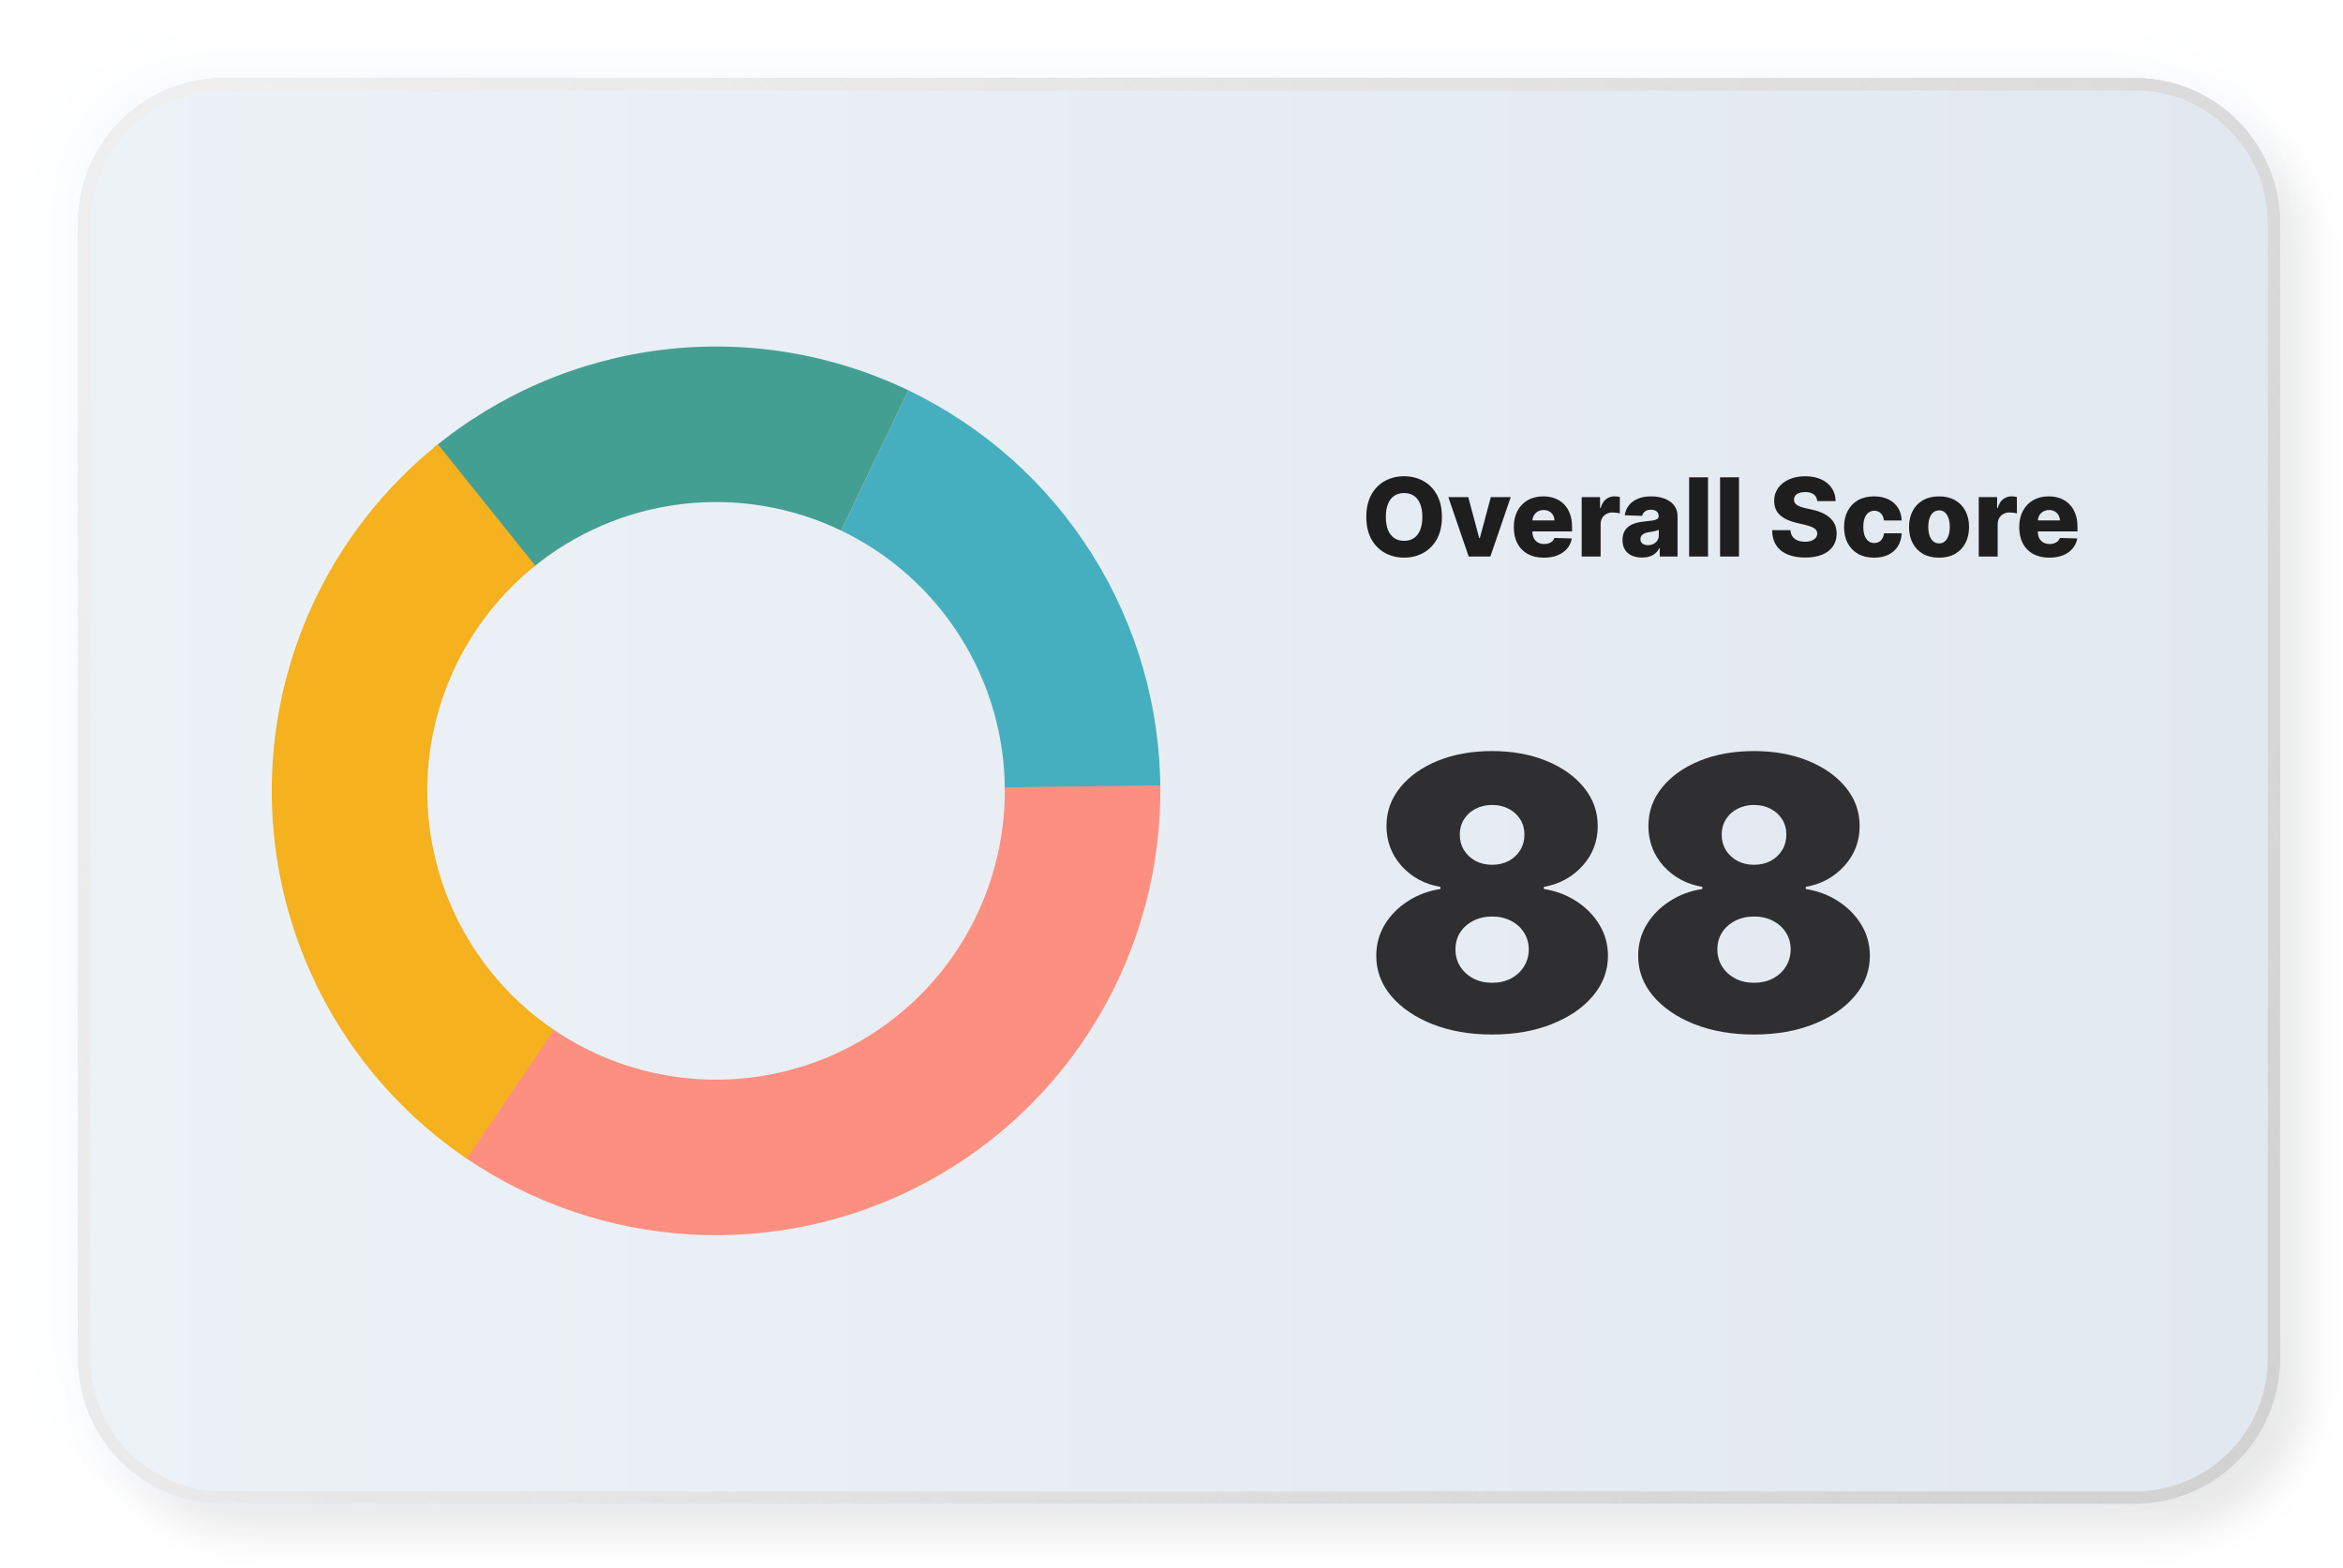
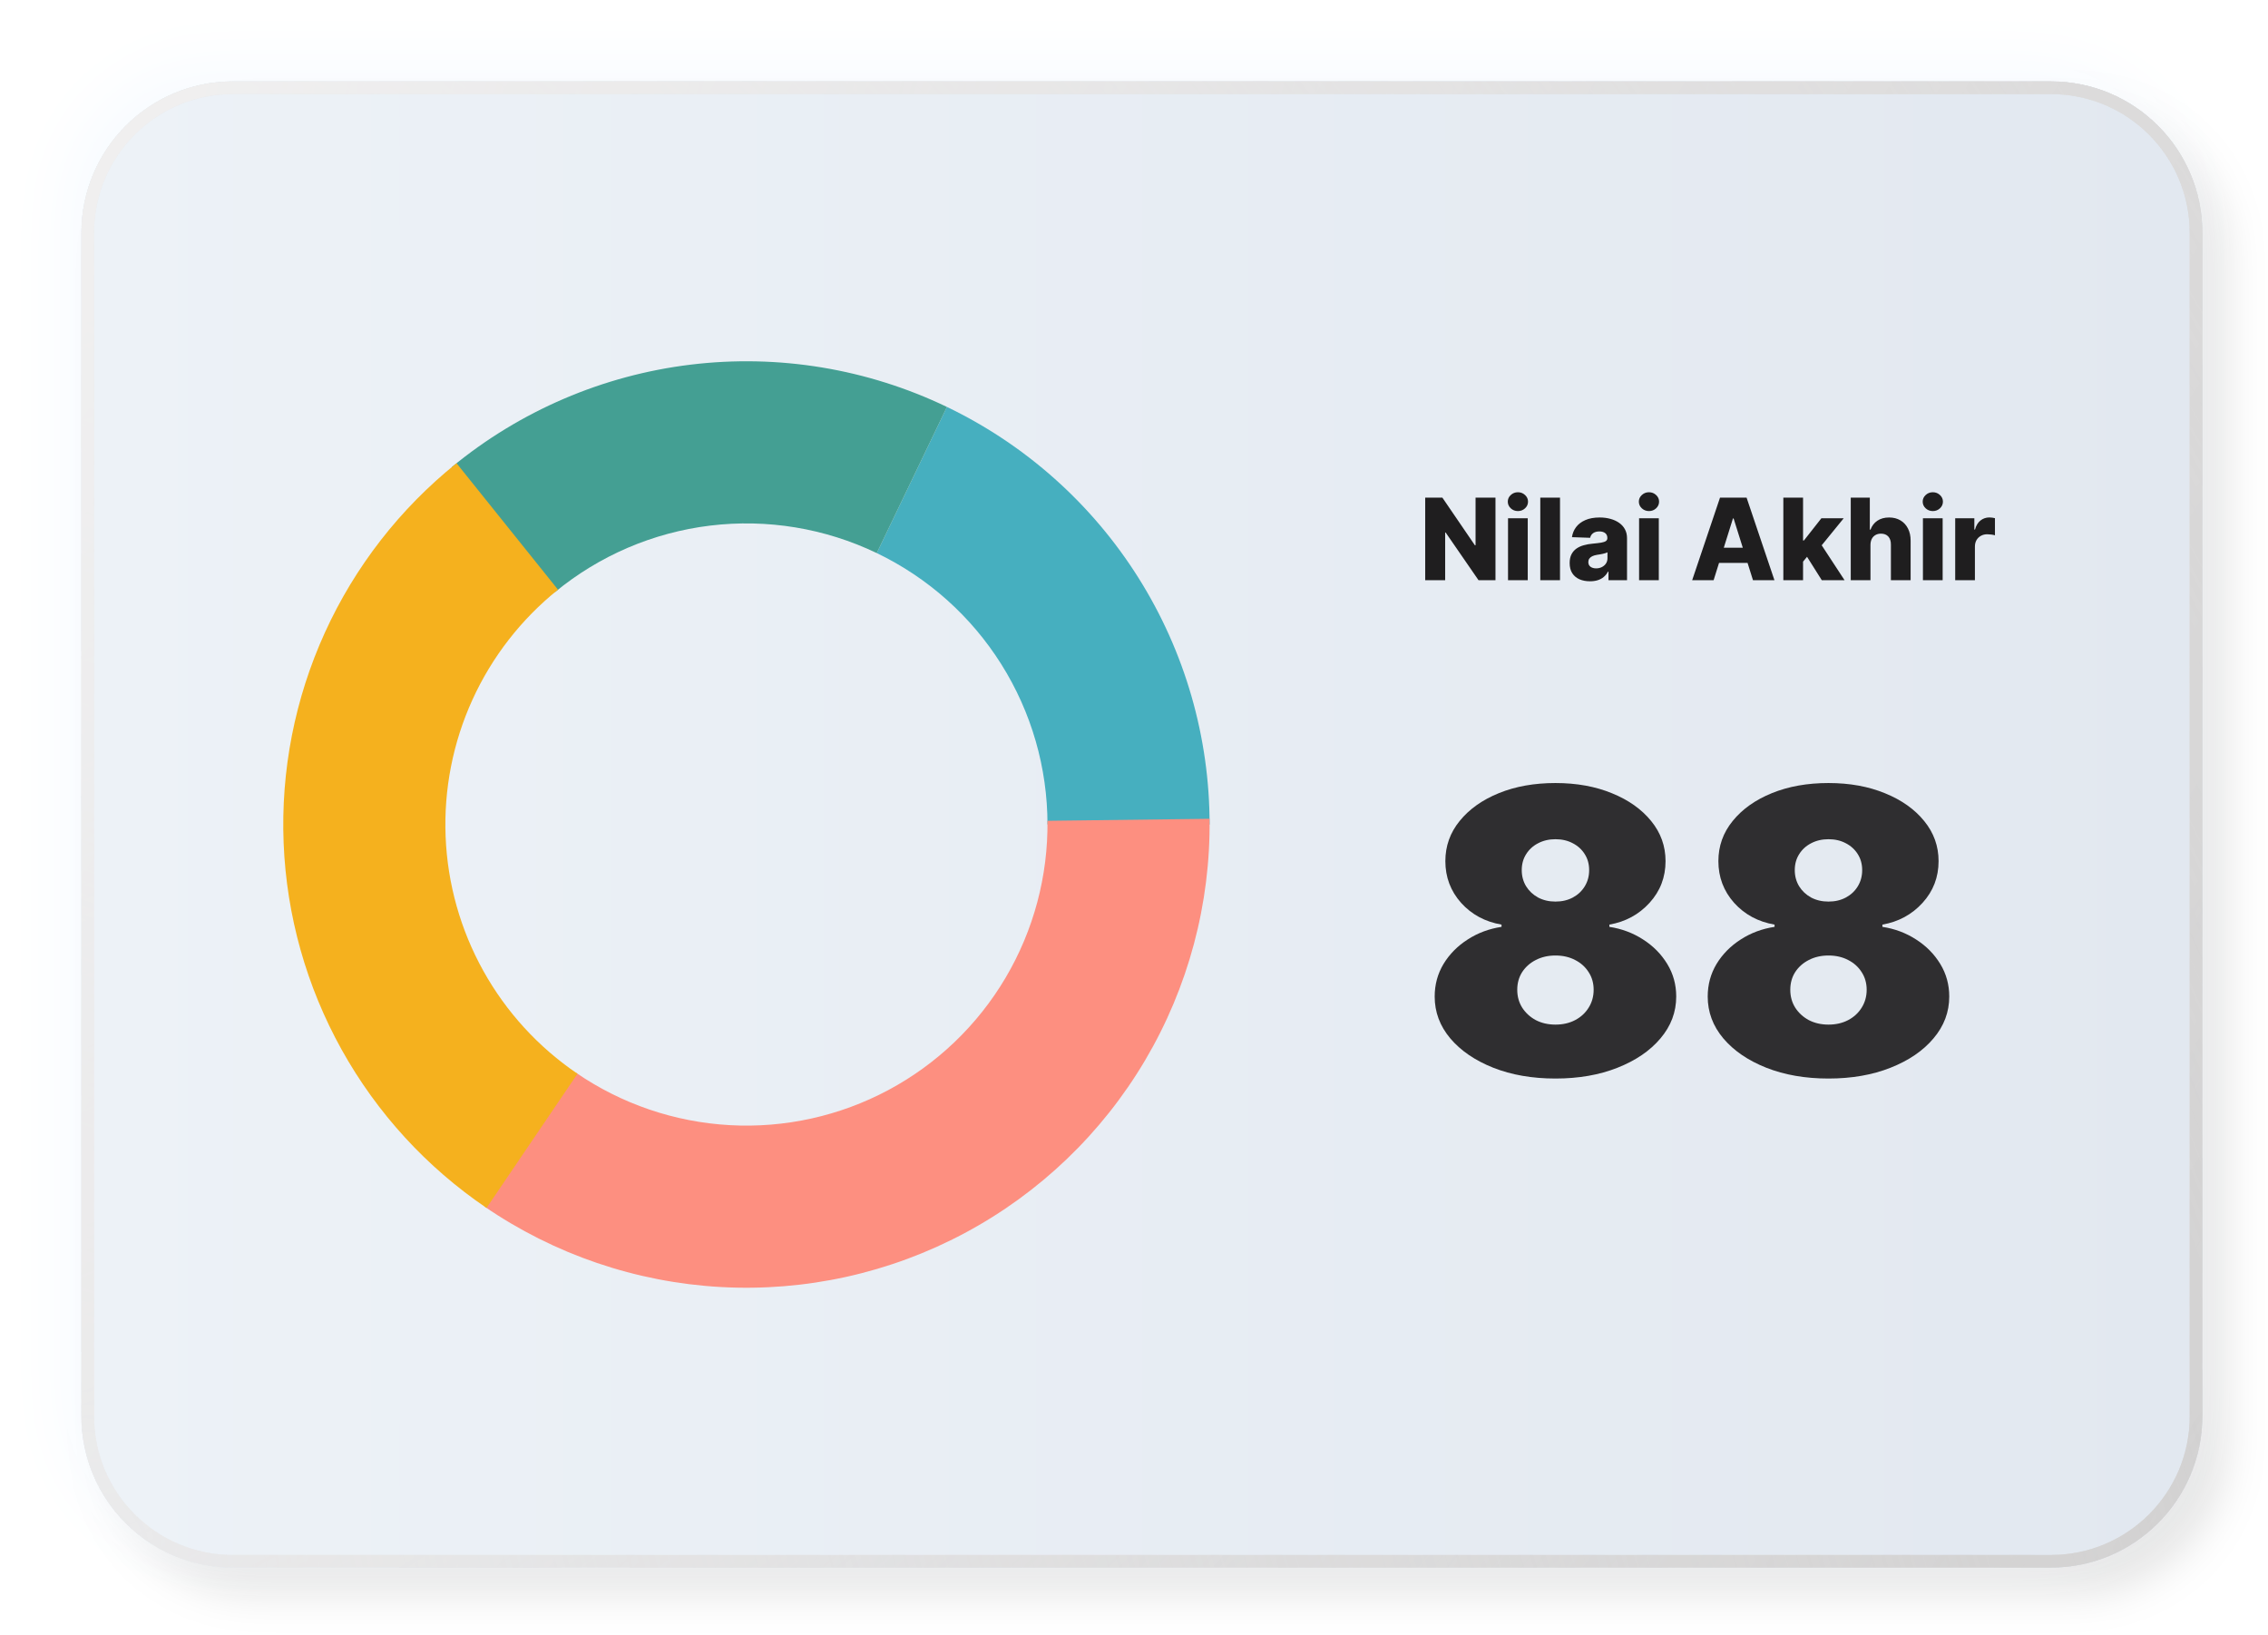
- <svg xmlns="http://www.w3.org/2000/svg" width="420" height="281" viewBox="0 0 420 281" fill="none">
-   <g filter="url(#filter0_dd_4590_19880)">
-     <path d="M382.677 14H40.032C25.655 14 14 25.655 14 40.032V243.49C14 257.867 25.655 269.522 40.032 269.522H382.677C397.054 269.522 408.709 257.867 408.709 243.49V40.032C408.709 25.655 397.054 14 382.677 14Z" fill="#E2E8F0" />
-     <path d="M382.677 14H40.032C25.655 14 14 25.655 14 40.032V243.49C14 257.867 25.655 269.522 40.032 269.522H382.677C397.054 269.522 408.709 257.867 408.709 243.49V40.032C408.709 25.655 397.054 14 382.677 14Z" fill="url(#paint0_linear_4590_19880)" />
+ <svg xmlns="http://www.w3.org/2000/svg" width="390" height="281" viewBox="0 0 390 281" fill="none">
+   <g filter="url(#filter0_dd_5166_20947)">
+     <path d="M352.677 14H40.032C25.655 14 14 25.655 14 40.032V243.49C14 257.867 25.655 269.522 40.032 269.522H352.677C367.054 269.522 378.709 257.867 378.709 243.49V40.032C378.709 25.655 367.054 14 352.677 14Z" fill="#E2E8F0" />
+     <path d="M352.677 14H40.032C25.655 14 14 25.655 14 40.032V243.49C14 257.867 25.655 269.522 40.032 269.522H352.677C367.054 269.522 378.709 257.867 378.709 243.49V40.032C378.709 25.655 367.054 14 352.677 14Z" fill="url(#paint0_linear_5166_20947)" />
    <path d="M208 141.761C208 126.753 203.76 112.051 195.768 99.349C187.776 86.646 176.358 76.46 162.829 69.963L150.763 95.093C159.557 99.315 166.979 105.936 172.173 114.193C177.368 122.45 180.124 132.006 180.124 141.761H208Z" fill="#46AFBF" />
-     <path d="M83.263 207.413C95.292 215.675 109.36 220.473 123.93 221.283C138.5 222.094 153.012 218.886 165.884 212.01C178.755 205.134 189.489 194.854 196.915 182.293C204.342 169.731 208.174 155.37 207.994 140.779L180.12 141.123C180.237 150.607 177.746 159.941 172.919 168.106C168.092 176.272 161.115 182.954 152.748 187.423C144.382 191.893 134.949 193.978 125.478 193.451C116.008 192.924 106.864 189.805 99.045 184.435L83.263 207.413Z" fill="#FD8F80" />
+     <path d="M83.264 207.413C95.293 215.675 109.36 220.473 123.93 221.283C138.5 222.094 153.013 218.886 165.884 212.01C178.755 205.134 189.489 194.854 196.915 182.293C204.342 169.731 208.174 155.37 207.994 140.779L180.12 141.123C180.237 150.607 177.746 159.941 172.919 168.106C168.092 176.272 161.115 182.954 152.748 187.423C144.382 191.893 134.949 193.978 125.478 193.451C116.008 192.924 106.864 189.805 99.046 184.435L83.264 207.413Z" fill="#FD8F80" />
    <path d="M162.832 69.965C149.133 63.386 133.837 60.864 118.751 62.697C103.664 64.529 89.417 70.64 77.69 80.307L95.423 101.816C103.045 95.532 112.306 91.56 122.112 90.369C131.918 89.178 141.86 90.817 150.765 95.094L162.832 69.965Z" fill="#449F93" />
    <path d="M78.505 79.645C68.783 87.447 61.028 97.422 55.864 108.767C50.701 120.112 48.272 132.512 48.773 144.967C49.275 157.422 52.694 169.585 58.753 180.479C64.813 191.372 73.345 200.691 83.663 207.686L99.305 184.612C92.598 180.065 87.052 174.008 83.114 166.928C79.175 159.847 76.953 151.941 76.627 143.845C76.301 135.749 77.879 127.689 81.236 120.315C84.593 112.94 89.633 106.457 95.952 101.385L78.505 79.645Z" fill="#F5B11E" />
-     <path d="M258.476 92.661C258.476 94.224 258.176 95.548 257.575 96.634C256.974 97.72 256.161 98.545 255.135 99.109C254.113 99.673 252.967 99.955 251.696 99.955C250.42 99.955 249.272 99.671 248.25 99.102C247.229 98.534 246.417 97.709 245.816 96.627C245.22 95.541 244.922 94.219 244.922 92.661C244.922 91.099 245.22 89.775 245.816 88.689C246.417 87.603 247.229 86.778 248.25 86.214C249.272 85.65 250.42 85.368 251.696 85.368C252.967 85.368 254.113 85.65 255.135 86.214C256.161 86.778 256.974 87.603 257.575 88.689C258.176 89.775 258.476 91.099 258.476 92.661ZM254.968 92.661C254.968 91.737 254.837 90.956 254.573 90.318C254.314 89.68 253.94 89.197 253.45 88.869C252.965 88.541 252.38 88.377 251.696 88.377C251.016 88.377 250.432 88.541 249.942 88.869C249.452 89.197 249.075 89.68 248.812 90.318C248.553 90.956 248.423 91.737 248.423 92.661C248.423 93.586 248.553 94.367 248.812 95.005C249.075 95.643 249.452 96.126 249.942 96.454C250.432 96.782 251.016 96.946 251.696 96.946C252.38 96.946 252.965 96.782 253.45 96.454C253.94 96.126 254.314 95.643 254.573 95.005C254.837 94.367 254.968 93.586 254.968 92.661ZM270.811 89.112L267.157 99.761H263.274L259.627 89.112H263.198L265.16 96.447H265.271L267.24 89.112H270.811ZM276.745 99.962C275.631 99.962 274.67 99.743 273.861 99.303C273.057 98.86 272.438 98.229 272.003 97.411C271.573 96.588 271.358 95.61 271.358 94.478C271.358 93.378 271.576 92.416 272.01 91.594C272.444 90.766 273.057 90.124 273.847 89.666C274.638 89.204 275.569 88.973 276.641 88.973C277.399 88.973 278.093 89.091 278.721 89.327C279.35 89.562 279.893 89.911 280.351 90.374C280.808 90.836 281.164 91.406 281.418 92.086C281.673 92.761 281.8 93.535 281.8 94.409V95.254H272.544V93.285H278.645C278.64 92.925 278.555 92.604 278.389 92.322C278.222 92.04 277.993 91.82 277.702 91.663C277.416 91.501 277.085 91.42 276.711 91.42C276.332 91.42 275.992 91.506 275.692 91.677C275.391 91.843 275.153 92.072 274.977 92.363C274.802 92.65 274.709 92.976 274.7 93.341V95.345C274.7 95.779 274.786 96.16 274.957 96.489C275.128 96.812 275.37 97.064 275.685 97.244C275.999 97.424 276.373 97.515 276.808 97.515C277.108 97.515 277.381 97.473 277.626 97.39C277.871 97.307 278.081 97.184 278.257 97.022C278.432 96.861 278.564 96.662 278.652 96.426L281.765 96.516C281.636 97.214 281.351 97.822 280.912 98.34C280.478 98.853 279.907 99.253 279.2 99.539C278.493 99.821 277.674 99.962 276.745 99.962ZM283.531 99.761V89.112H286.824V91.053H286.935C287.13 90.35 287.446 89.828 287.885 89.486C288.324 89.139 288.835 88.966 289.417 88.966C289.575 88.966 289.736 88.978 289.903 89.001C290.069 89.019 290.224 89.049 290.367 89.091V92.037C290.206 91.982 289.993 91.938 289.729 91.906C289.471 91.873 289.24 91.857 289.036 91.857C288.634 91.857 288.271 91.947 287.948 92.128C287.629 92.303 287.377 92.55 287.192 92.869C287.012 93.184 286.922 93.553 286.922 93.979V99.761H283.531ZM294.35 99.941C293.671 99.941 293.068 99.828 292.541 99.602C292.019 99.37 291.605 99.024 291.3 98.561C290.999 98.095 290.849 97.51 290.849 96.808C290.849 96.216 290.953 95.717 291.161 95.31C291.369 94.903 291.656 94.573 292.021 94.318C292.386 94.064 292.807 93.872 293.283 93.743C293.759 93.609 294.267 93.519 294.808 93.473C295.414 93.417 295.901 93.359 296.271 93.299C296.641 93.235 296.909 93.144 297.075 93.029C297.246 92.909 297.332 92.74 297.332 92.523V92.488C297.332 92.132 297.209 91.857 296.964 91.663C296.719 91.469 296.389 91.372 295.973 91.372C295.524 91.372 295.164 91.469 294.891 91.663C294.619 91.857 294.445 92.125 294.371 92.467L291.244 92.356C291.337 91.709 291.575 91.132 291.958 90.623C292.347 90.11 292.878 89.708 293.553 89.417C294.233 89.121 295.048 88.973 296.001 88.973C296.68 88.973 297.306 89.054 297.879 89.216C298.453 89.373 298.952 89.604 299.377 89.909C299.802 90.209 300.13 90.579 300.361 91.018C300.597 91.457 300.715 91.959 300.715 92.523V99.761H297.526V98.277H297.443C297.253 98.638 297.01 98.943 296.715 99.192C296.423 99.442 296.079 99.629 295.682 99.754C295.289 99.879 294.845 99.941 294.35 99.941ZM295.397 97.723C295.762 97.723 296.091 97.649 296.382 97.501C296.678 97.353 296.913 97.15 297.089 96.891C297.265 96.627 297.352 96.322 297.352 95.975V94.963C297.255 95.014 297.138 95.06 296.999 95.102C296.865 95.144 296.717 95.183 296.555 95.22C296.393 95.257 296.227 95.289 296.056 95.317C295.885 95.345 295.721 95.37 295.564 95.393C295.245 95.444 294.972 95.522 294.746 95.629C294.524 95.735 294.353 95.874 294.233 96.045C294.117 96.211 294.059 96.41 294.059 96.641C294.059 96.992 294.184 97.26 294.434 97.445C294.688 97.63 295.009 97.723 295.397 97.723ZM306.178 85.562V99.761H302.788V85.562H306.178ZM311.727 85.562V99.761H308.336V85.562H311.727ZM325.754 89.819C325.708 89.31 325.502 88.915 325.137 88.633C324.777 88.347 324.261 88.203 323.591 88.203C323.147 88.203 322.778 88.261 322.482 88.377C322.186 88.492 321.964 88.652 321.816 88.855C321.668 89.054 321.592 89.283 321.587 89.541C321.578 89.754 321.62 89.941 321.712 90.103C321.809 90.265 321.948 90.408 322.128 90.533C322.313 90.653 322.535 90.759 322.794 90.852C323.053 90.944 323.344 91.025 323.667 91.094L324.888 91.372C325.59 91.524 326.209 91.728 326.746 91.982C327.286 92.236 327.739 92.539 328.105 92.89C328.474 93.242 328.754 93.646 328.943 94.103C329.133 94.561 329.23 95.074 329.235 95.643C329.23 96.539 329.004 97.309 328.555 97.951C328.107 98.594 327.462 99.086 326.621 99.428C325.784 99.77 324.774 99.941 323.591 99.941C322.403 99.941 321.368 99.763 320.485 99.407C319.602 99.052 318.916 98.511 318.426 97.785C317.936 97.059 317.684 96.142 317.67 95.033H320.956C320.984 95.49 321.107 95.871 321.324 96.177C321.541 96.482 321.839 96.713 322.218 96.87C322.602 97.027 323.046 97.106 323.549 97.106C324.012 97.106 324.405 97.043 324.728 96.918C325.056 96.794 325.308 96.62 325.484 96.398C325.659 96.177 325.75 95.922 325.754 95.636C325.75 95.368 325.666 95.139 325.505 94.949C325.343 94.755 325.093 94.589 324.756 94.45C324.423 94.307 323.998 94.175 323.48 94.055L321.996 93.708C320.767 93.426 319.799 92.971 319.091 92.343C318.384 91.709 318.033 90.854 318.038 89.777C318.033 88.899 318.269 88.129 318.745 87.469C319.221 86.808 319.88 86.292 320.721 85.922C321.562 85.553 322.521 85.368 323.598 85.368C324.698 85.368 325.653 85.555 326.461 85.929C327.275 86.299 327.906 86.819 328.354 87.489C328.803 88.159 329.031 88.936 329.041 89.819H325.754ZM335.939 99.962C334.816 99.962 333.852 99.731 333.048 99.269C332.248 98.806 331.634 98.164 331.204 97.341C330.774 96.514 330.559 95.557 330.559 94.471C330.559 93.38 330.774 92.423 331.204 91.601C331.638 90.773 332.255 90.129 333.055 89.666C333.859 89.204 334.818 88.973 335.932 88.973C336.917 88.973 337.774 89.151 338.504 89.507C339.239 89.863 339.812 90.367 340.224 91.018C340.64 91.665 340.859 92.426 340.882 93.299H337.714C337.649 92.754 337.464 92.326 337.159 92.017C336.859 91.707 336.466 91.552 335.981 91.552C335.588 91.552 335.243 91.663 334.948 91.885C334.652 92.102 334.421 92.426 334.254 92.856C334.093 93.281 334.012 93.808 334.012 94.436C334.012 95.065 334.093 95.597 334.254 96.031C334.421 96.461 334.652 96.787 334.948 97.008C335.243 97.226 335.588 97.334 335.981 97.334C336.295 97.334 336.572 97.267 336.813 97.133C337.058 96.999 337.259 96.803 337.416 96.544C337.573 96.281 337.672 95.962 337.714 95.587H340.882C340.85 96.465 340.63 97.233 340.224 97.889C339.822 98.545 339.255 99.056 338.525 99.421C337.799 99.782 336.937 99.962 335.939 99.962ZM347.589 99.962C346.47 99.962 345.509 99.733 344.704 99.276C343.905 98.814 343.288 98.171 342.853 97.348C342.423 96.521 342.208 95.562 342.208 94.471C342.208 93.376 342.423 92.416 342.853 91.594C343.288 90.766 343.905 90.124 344.704 89.666C345.509 89.204 346.47 88.973 347.589 88.973C348.707 88.973 349.666 89.204 350.466 89.666C351.27 90.124 351.887 90.766 352.317 91.594C352.751 92.416 352.969 93.376 352.969 94.471C352.969 95.562 352.751 96.521 352.317 97.348C351.887 98.171 351.27 98.814 350.466 99.276C349.666 99.733 348.707 99.962 347.589 99.962ZM347.609 97.404C348.016 97.404 348.36 97.279 348.642 97.029C348.924 96.78 349.139 96.433 349.287 95.989C349.44 95.546 349.516 95.033 349.516 94.45C349.516 93.859 349.44 93.341 349.287 92.897C349.139 92.453 348.924 92.107 348.642 91.857C348.36 91.608 348.016 91.483 347.609 91.483C347.189 91.483 346.833 91.608 346.542 91.857C346.255 92.107 346.035 92.453 345.883 92.897C345.735 93.341 345.661 93.859 345.661 94.45C345.661 95.033 345.735 95.546 345.883 95.989C346.035 96.433 346.255 96.78 346.542 97.029C346.833 97.279 347.189 97.404 347.609 97.404ZM354.705 99.761V89.112H357.999V91.053H358.11C358.304 90.35 358.62 89.828 359.059 89.486C359.499 89.139 360.009 88.966 360.592 88.966C360.749 88.966 360.911 88.978 361.077 89.001C361.243 89.019 361.398 89.049 361.542 89.091V92.037C361.38 91.982 361.167 91.938 360.904 91.906C360.645 91.873 360.414 91.857 360.21 91.857C359.808 91.857 359.445 91.947 359.122 92.128C358.803 92.303 358.551 92.55 358.366 92.869C358.186 93.184 358.096 93.553 358.096 93.979V99.761H354.705ZM367.348 99.962C366.234 99.962 365.273 99.743 364.464 99.303C363.66 98.86 363.04 98.229 362.606 97.411C362.176 96.588 361.961 95.61 361.961 94.478C361.961 93.378 362.178 92.416 362.613 91.594C363.047 90.766 363.66 90.124 364.45 89.666C365.24 89.204 366.172 88.973 367.244 88.973C368.002 88.973 368.695 89.091 369.324 89.327C369.953 89.562 370.496 89.911 370.953 90.374C371.411 90.836 371.767 91.406 372.021 92.086C372.275 92.761 372.402 93.535 372.402 94.409V95.254H363.147V93.285H369.248C369.243 92.925 369.158 92.604 368.991 92.322C368.825 92.04 368.596 91.82 368.305 91.663C368.018 91.501 367.688 91.42 367.313 91.42C366.934 91.42 366.595 91.506 366.294 91.677C365.994 91.843 365.756 92.072 365.58 92.363C365.404 92.65 365.312 92.976 365.303 93.341V95.345C365.303 95.779 365.388 96.16 365.559 96.489C365.73 96.812 365.973 97.064 366.287 97.244C366.602 97.424 366.976 97.515 367.41 97.515C367.711 97.515 367.984 97.473 368.229 97.39C368.474 97.307 368.684 97.184 368.859 97.022C369.035 96.861 369.167 96.662 369.255 96.426L372.368 96.516C372.238 97.214 371.954 97.822 371.515 98.34C371.08 98.853 370.51 99.253 369.802 99.539C369.095 99.821 368.277 99.962 367.348 99.962Z" fill="#1F1E1F" />
+     <path d="M257.159 85.562V99.761H254.247L248.597 91.566H248.507V99.761H245.075V85.562H248.028L253.616 93.743H253.734V85.562H257.159ZM259.317 99.761V89.112H262.707V99.761H259.317ZM261.016 87.871C260.54 87.871 260.131 87.713 259.789 87.399C259.447 87.08 259.276 86.697 259.276 86.248C259.276 85.805 259.447 85.425 259.789 85.111C260.131 84.792 260.54 84.633 261.016 84.633C261.496 84.633 261.905 84.792 262.243 85.111C262.585 85.425 262.756 85.805 262.756 86.248C262.756 86.697 262.585 87.08 262.243 87.399C261.905 87.713 261.496 87.871 261.016 87.871ZM268.256 85.562V99.761H264.865V85.562H268.256ZM273.416 99.941C272.736 99.941 272.133 99.828 271.606 99.602C271.084 99.37 270.67 99.024 270.365 98.561C270.065 98.095 269.914 97.51 269.914 96.808C269.914 96.216 270.018 95.717 270.226 95.31C270.434 94.903 270.721 94.573 271.086 94.318C271.451 94.064 271.872 93.872 272.348 93.743C272.824 93.609 273.333 93.519 273.873 93.473C274.479 93.417 274.966 93.359 275.336 93.299C275.706 93.235 275.974 93.144 276.14 93.029C276.311 92.909 276.397 92.74 276.397 92.523V92.488C276.397 92.132 276.274 91.857 276.03 91.663C275.785 91.469 275.454 91.372 275.038 91.372C274.59 91.372 274.229 91.469 273.957 91.663C273.684 91.857 273.51 92.125 273.437 92.467L270.31 92.356C270.402 91.709 270.64 91.132 271.024 90.623C271.412 90.11 271.944 89.708 272.618 89.417C273.298 89.121 274.114 88.973 275.066 88.973C275.745 88.973 276.372 89.054 276.945 89.216C277.518 89.373 278.017 89.604 278.442 89.909C278.867 90.209 279.196 90.579 279.427 91.018C279.662 91.457 279.78 91.959 279.78 92.523V99.761H276.591V98.277H276.508C276.318 98.638 276.076 98.943 275.78 99.192C275.489 99.442 275.144 99.629 274.747 99.754C274.354 99.879 273.91 99.941 273.416 99.941ZM274.463 97.723C274.828 97.723 275.156 97.649 275.447 97.501C275.743 97.353 275.979 97.15 276.154 96.891C276.33 96.627 276.418 96.322 276.418 95.975V94.963C276.321 95.014 276.203 95.06 276.064 95.102C275.93 95.144 275.782 95.183 275.62 95.22C275.459 95.257 275.292 95.289 275.121 95.317C274.95 95.345 274.786 95.37 274.629 95.393C274.31 95.444 274.037 95.522 273.811 95.629C273.589 95.735 273.418 95.874 273.298 96.045C273.182 96.211 273.125 96.41 273.125 96.641C273.125 96.992 273.249 97.26 273.499 97.445C273.753 97.63 274.074 97.723 274.463 97.723ZM281.853 99.761V89.112H285.244V99.761H281.853ZM283.552 87.871C283.076 87.871 282.667 87.713 282.325 87.399C281.983 87.08 281.812 86.697 281.812 86.248C281.812 85.805 281.983 85.425 282.325 85.111C282.667 84.792 283.076 84.633 283.552 84.633C284.033 84.633 284.442 84.792 284.779 85.111C285.121 85.425 285.292 85.805 285.292 86.248C285.292 86.697 285.121 87.08 284.779 87.399C284.442 87.713 284.033 87.871 283.552 87.871ZM294.668 99.761H290.979L295.77 85.562H300.339L305.13 99.761H301.441L298.106 89.139H297.996L294.668 99.761ZM294.175 94.173H301.885V96.78H294.175V94.173ZM309.716 96.967L309.73 92.925H310.201L313.197 89.112H317.037L312.586 94.575H311.692L309.716 96.967ZM306.659 99.761V85.562H310.049V99.761H306.659ZM313.273 99.761L310.486 95.338L312.718 92.932L317.19 99.761H313.273ZM321.641 93.688V99.761H318.251V85.562H321.53V91.067H321.648C321.888 90.41 322.281 89.897 322.827 89.528C323.377 89.158 324.049 88.973 324.844 88.973C325.593 88.973 326.245 89.139 326.799 89.472C327.354 89.8 327.784 90.265 328.089 90.866C328.399 91.467 328.551 92.169 328.547 92.973V99.761H325.156V93.639C325.161 93.047 325.013 92.585 324.713 92.252C324.412 91.92 323.989 91.753 323.444 91.753C323.088 91.753 322.774 91.832 322.501 91.989C322.233 92.141 322.022 92.361 321.87 92.648C321.722 92.934 321.646 93.281 321.641 93.688ZM330.663 99.761V89.112H334.053V99.761H330.663ZM332.362 87.871C331.885 87.871 331.476 87.713 331.134 87.399C330.792 87.08 330.621 86.697 330.621 86.248C330.621 85.805 330.792 85.425 331.134 85.111C331.476 84.792 331.885 84.633 332.362 84.633C332.842 84.633 333.251 84.792 333.589 85.111C333.931 85.425 334.102 85.805 334.102 86.248C334.102 86.697 333.931 87.08 333.589 87.399C333.251 87.713 332.842 87.871 332.362 87.871ZM336.211 99.761V89.112H339.504V91.053H339.615C339.809 90.35 340.126 89.828 340.565 89.486C341.004 89.139 341.515 88.966 342.097 88.966C342.255 88.966 342.416 88.978 342.583 89.001C342.749 89.019 342.904 89.049 343.047 89.091V92.037C342.886 91.982 342.673 91.938 342.409 91.906C342.151 91.873 341.919 91.857 341.716 91.857C341.314 91.857 340.951 91.947 340.628 92.128C340.309 92.303 340.057 92.55 339.872 92.869C339.692 93.184 339.601 93.553 339.601 93.979V99.761H336.211Z" fill="#1F1E1F" />
    <path d="M267.472 185.437C263.479 185.437 259.913 184.817 256.774 183.578C253.651 182.338 251.188 180.656 249.385 178.531C247.598 176.406 246.705 174.007 246.705 171.335C246.705 169.29 247.212 167.423 248.226 165.733C249.256 164.042 250.641 162.642 252.379 161.531C254.118 160.404 256.058 159.68 258.199 159.358V158.971C255.382 158.488 253.063 157.241 251.244 155.228C249.441 153.2 248.54 150.809 248.54 148.056C248.54 145.465 249.361 143.162 251.003 141.15C252.645 139.122 254.891 137.528 257.74 136.369C260.589 135.21 263.833 134.63 267.472 134.63C271.11 134.63 274.354 135.218 277.203 136.393C280.053 137.552 282.298 139.146 283.94 141.174C285.582 143.187 286.403 145.481 286.403 148.056C286.403 150.825 285.486 153.216 283.651 155.228C281.815 157.241 279.513 158.488 276.744 158.971V159.358C278.869 159.68 280.801 160.404 282.54 161.531C284.278 162.642 285.663 164.042 286.693 165.733C287.723 167.423 288.239 169.29 288.239 171.335C288.239 174.007 287.337 176.406 285.534 178.531C283.747 180.656 281.284 182.338 278.145 183.578C275.022 184.817 271.464 185.437 267.472 185.437ZM267.472 176.164C268.743 176.164 269.87 175.907 270.852 175.392C271.834 174.877 272.607 174.168 273.17 173.267C273.75 172.349 274.04 171.319 274.04 170.176C274.04 169.033 273.75 168.019 273.17 167.133C272.607 166.248 271.834 165.555 270.852 165.056C269.87 164.541 268.743 164.284 267.472 164.284C266.216 164.284 265.089 164.541 264.091 165.056C263.109 165.555 262.328 166.248 261.749 167.133C261.185 168.019 260.903 169.033 260.903 170.176C260.903 171.319 261.185 172.341 261.749 173.243C262.328 174.144 263.109 174.86 264.091 175.392C265.089 175.907 266.216 176.164 267.472 176.164ZM267.472 155.011C268.598 155.011 269.597 154.778 270.466 154.311C271.335 153.844 272.019 153.2 272.518 152.379C273.018 151.558 273.267 150.632 273.267 149.602C273.267 148.572 273.018 147.662 272.518 146.873C272.019 146.068 271.335 145.44 270.466 144.99C269.597 144.523 268.598 144.289 267.472 144.289C266.361 144.289 265.363 144.523 264.477 144.99C263.608 145.44 262.924 146.068 262.425 146.873C261.926 147.662 261.676 148.572 261.676 149.602C261.676 150.632 261.926 151.558 262.425 152.379C262.924 153.184 263.608 153.828 264.477 154.311C265.363 154.778 266.361 155.011 267.472 155.011ZM314.421 185.437C310.428 185.437 306.863 184.817 303.723 183.578C300.6 182.338 298.137 180.656 296.334 178.531C294.547 176.406 293.654 174.007 293.654 171.335C293.654 169.29 294.161 167.423 295.175 165.733C296.205 164.042 297.59 162.642 299.328 161.531C301.067 160.404 303.007 159.68 305.148 159.358V158.971C302.331 158.488 300.013 157.241 298.194 155.228C296.391 153.2 295.489 150.809 295.489 148.056C295.489 145.465 296.31 143.162 297.952 141.15C299.594 139.122 301.84 137.528 304.689 136.369C307.539 135.21 310.783 134.63 314.421 134.63C318.059 134.63 321.303 135.218 324.152 136.393C327.002 137.552 329.248 139.146 330.89 141.174C332.532 143.187 333.353 145.481 333.353 148.056C333.353 150.825 332.435 153.216 330.6 155.228C328.765 157.241 326.462 158.488 323.694 158.971V159.358C325.819 159.68 327.75 160.404 329.489 161.531C331.228 162.642 332.612 164.042 333.642 165.733C334.673 167.423 335.188 169.29 335.188 171.335C335.188 174.007 334.286 176.406 332.483 178.531C330.696 180.656 328.233 182.338 325.094 183.578C321.971 184.817 318.413 185.437 314.421 185.437ZM314.421 176.164C315.693 176.164 316.819 175.907 317.801 175.392C318.784 174.877 319.556 174.168 320.12 173.267C320.699 172.349 320.989 171.319 320.989 170.176C320.989 169.033 320.699 168.019 320.12 167.133C319.556 166.248 318.784 165.555 317.801 165.056C316.819 164.541 315.693 164.284 314.421 164.284C313.165 164.284 312.038 164.541 311.04 165.056C310.058 165.555 309.277 166.248 308.698 167.133C308.134 168.019 307.853 169.033 307.853 170.176C307.853 171.319 308.134 172.341 308.698 173.243C309.277 174.144 310.058 174.86 311.04 175.392C312.038 175.907 313.165 176.164 314.421 176.164ZM314.421 155.011C315.548 155.011 316.546 154.778 317.415 154.311C318.284 153.844 318.969 153.2 319.468 152.379C319.967 151.558 320.216 150.632 320.216 149.602C320.216 148.572 319.967 147.662 319.468 146.873C318.969 146.068 318.284 145.44 317.415 144.99C316.546 144.523 315.548 144.289 314.421 144.289C313.31 144.289 312.312 144.523 311.426 144.99C310.557 145.44 309.873 146.068 309.374 146.873C308.875 147.662 308.625 148.572 308.625 149.602C308.625 150.632 308.875 151.558 309.374 152.379C309.873 153.184 310.557 153.828 311.426 154.311C312.312 154.778 313.31 155.011 314.421 155.011Z" fill="#2F2E30" />
-     <path d="M382.677 15.085H40.032C26.254 15.085 15.085 26.254 15.085 40.032V243.491C15.085 257.269 26.254 268.438 40.032 268.438H382.677C396.455 268.438 407.624 257.269 407.624 243.491V40.032C407.624 26.254 396.455 15.085 382.677 15.085Z" stroke="url(#paint1_radial_4590_19880)" stroke-width="2.169" />
-     <path d="M382.677 15.085H40.032C26.254 15.085 15.085 26.254 15.085 40.032V243.491C15.085 257.269 26.254 268.438 40.032 268.438H382.677C396.455 268.438 407.624 257.269 407.624 243.491V40.032C407.624 26.254 396.455 15.085 382.677 15.085Z" stroke="url(#paint2_radial_4590_19880)" stroke-width="2.169" />
-     <path d="M382.677 15.085H40.032C26.254 15.085 15.085 26.254 15.085 40.032V243.491C15.085 257.269 26.254 268.438 40.032 268.438H382.677C396.455 268.438 407.624 257.269 407.624 243.491V40.032C407.624 26.254 396.455 15.085 382.677 15.085Z" stroke="url(#paint3_linear_4590_19880)" stroke-width="2.169" />
-     <path d="M382.677 15.085H40.032C26.254 15.085 15.085 26.254 15.085 40.032V243.491C15.085 257.269 26.254 268.438 40.032 268.438H382.677C396.455 268.438 407.624 257.269 407.624 243.491V40.032C407.624 26.254 396.455 15.085 382.677 15.085Z" stroke="#C1BABA" stroke-opacity="0.2" stroke-width="2.169" />
+     <path d="M352.678 15.085H40.032C26.254 15.085 15.085 26.254 15.085 40.032V243.491C15.085 257.269 26.254 268.438 40.032 268.438H352.678C366.456 268.438 377.625 257.269 377.625 243.491V40.032C377.625 26.254 366.456 15.085 352.678 15.085Z" stroke="url(#paint1_radial_5166_20947)" stroke-width="2.169" />
+     <path d="M352.678 15.085H40.032C26.254 15.085 15.085 26.254 15.085 40.032V243.491C15.085 257.269 26.254 268.438 40.032 268.438H352.678C366.456 268.438 377.625 257.269 377.625 243.491V40.032C377.625 26.254 366.456 15.085 352.678 15.085Z" stroke="url(#paint2_radial_5166_20947)" stroke-width="2.169" />
+     <path d="M352.678 15.085H40.032C26.254 15.085 15.085 26.254 15.085 40.032V243.491C15.085 257.269 26.254 268.438 40.032 268.438H352.678C366.456 268.438 377.625 257.269 377.625 243.491V40.032C377.625 26.254 366.456 15.085 352.678 15.085Z" stroke="url(#paint3_linear_5166_20947)" stroke-width="2.169" />
+     <path d="M352.678 15.085H40.032C26.254 15.085 15.085 26.254 15.085 40.032V243.491C15.085 257.269 26.254 268.438 40.032 268.438H352.678C366.456 268.438 377.625 257.269 377.625 243.491V40.032C377.625 26.254 366.456 15.085 352.678 15.085Z" stroke="#C1BABA" stroke-opacity="0.2" stroke-width="2.169" />
  </g>
  <defs>
-     <filter id="filter0_dd_4590_19880" x="0.9" y="0.9" width="418.945" height="280.086" filterUnits="userSpaceOnUse" color-interpolation-filters="sRGB">
+     <filter id="filter0_dd_5166_20947" x="0.9" y="0.9" width="388.946" height="280.085" filterUnits="userSpaceOnUse" color-interpolation-filters="sRGB">
      <feFlood flood-opacity="0" result="BackgroundImageFix" />
      <feColorMatrix in="SourceAlpha" type="matrix" values="0 0 0 0 0 0 0 0 0 0 0 0 0 0 0 0 0 0 127 0" result="hardAlpha" />
      <feOffset dx="4.258" dy="4.585" />
      <feGaussianBlur stdDeviation="3.439" />
      <feColorMatrix type="matrix" values="0 0 0 0 0 0 0 0 0 0 0 0 0 0 0 0 0 0 0.1 0" />
-       <feBlend mode="normal" in2="BackgroundImageFix" result="effect1_dropShadow_4590_19880" />
+       <feBlend mode="normal" in2="BackgroundImageFix" result="effect1_dropShadow_5166_20947" />
      <feColorMatrix in="SourceAlpha" type="matrix" values="0 0 0 0 0 0 0 0 0 0 0 0 0 0 0 0 0 0 127 0" result="hardAlpha" />
      <feOffset dx="-3.275" dy="-3.275" />
      <feGaussianBlur stdDeviation="4.913" />
      <feColorMatrix type="matrix" values="0 0 0 0 0.971 0 0 0 0 0.985 0 0 0 0 1 0 0 0 1 0" />
-       <feBlend mode="normal" in2="effect1_dropShadow_4590_19880" result="effect2_dropShadow_4590_19880" />
-       <feBlend mode="normal" in="SourceGraphic" in2="effect2_dropShadow_4590_19880" result="shape" />
+       <feBlend mode="normal" in2="effect1_dropShadow_5166_20947" result="effect2_dropShadow_5166_20947" />
+       <feBlend mode="normal" in="SourceGraphic" in2="effect2_dropShadow_5166_20947" result="shape" />
    </filter>
-     <linearGradient id="paint0_linear_4590_19880" x1="14" y1="141.761" x2="408.709" y2="141.761" gradientUnits="userSpaceOnUse">
+     <linearGradient id="paint0_linear_5166_20947" x1="14" y1="141.761" x2="378.709" y2="141.761" gradientUnits="userSpaceOnUse">
      <stop stop-color="#EDF2F7" />
      <stop offset="1" stop-color="#E2E8F0" />
    </linearGradient>
-     <radialGradient id="paint1_radial_4590_19880" cx="0" cy="0" r="1" gradientUnits="userSpaceOnUse" gradientTransform="translate(17.5501 21.6023) rotate(32.0785) scale(454.494 654.544)">
+     <radialGradient id="paint1_radial_5166_20947" cx="0" cy="0" r="1" gradientUnits="userSpaceOnUse" gradientTransform="translate(17.2807 21.6023) rotate(34.1504) scale(429.974 639.285)">
      <stop stop-color="#D8D8D8" stop-opacity="0" />
      <stop offset="1" stop-color="#D8D8D8" />
    </radialGradient>
-     <radialGradient id="paint2_radial_4590_19880" cx="0" cy="0" r="1" gradientUnits="userSpaceOnUse" gradientTransform="translate(19.4297 261.708) rotate(-32.069) scale(452.229 650.499)">
+     <radialGradient id="paint2_radial_5166_20947" cx="0" cy="0" r="1" gradientUnits="userSpaceOnUse" gradientTransform="translate(19.0174 261.708) rotate(-34.1405) scale(427.826 635.341)">
      <stop stop-color="#D8D8D8" stop-opacity="0" />
      <stop offset="1" stop-color="#D8D8D8" />
    </radialGradient>
-     <linearGradient id="paint3_linear_4590_19880" x1="21.309" y1="20.969" x2="389.853" y2="281.069" gradientUnits="userSpaceOnUse">
+     <linearGradient id="paint3_linear_5166_20947" x1="20.754" y1="20.969" x2="378.689" y2="254.382" gradientUnits="userSpaceOnUse">
      <stop stop-color="white" stop-opacity="0.9" />
      <stop offset="1" stop-color="white" stop-opacity="0" />
    </linearGradient>
  </defs>
</svg>
